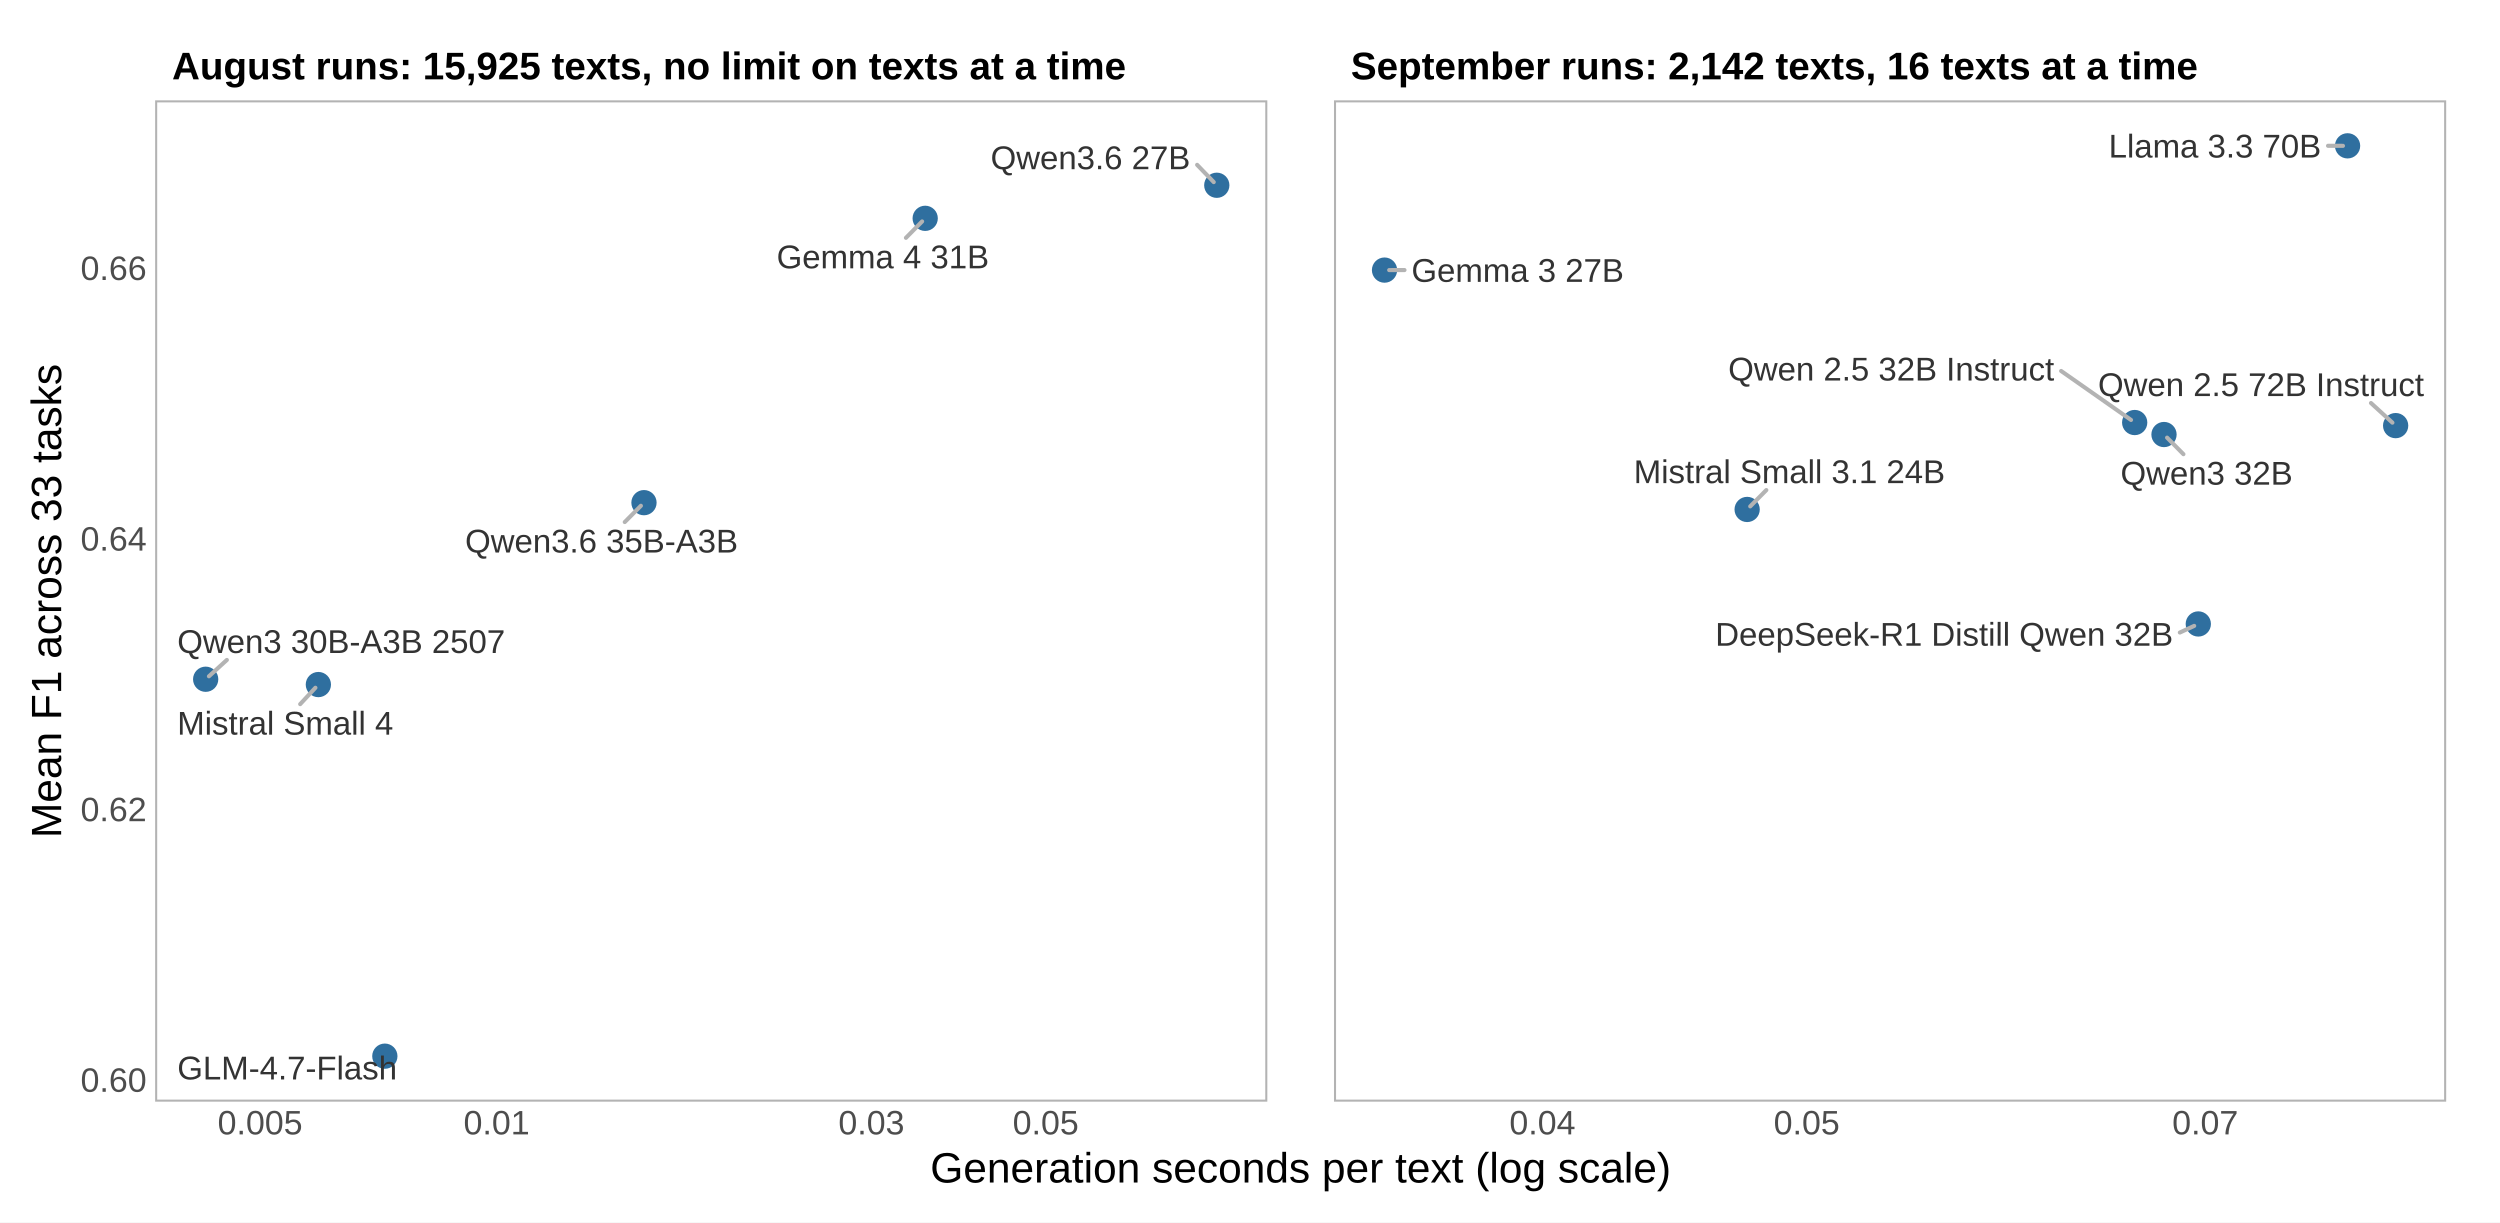
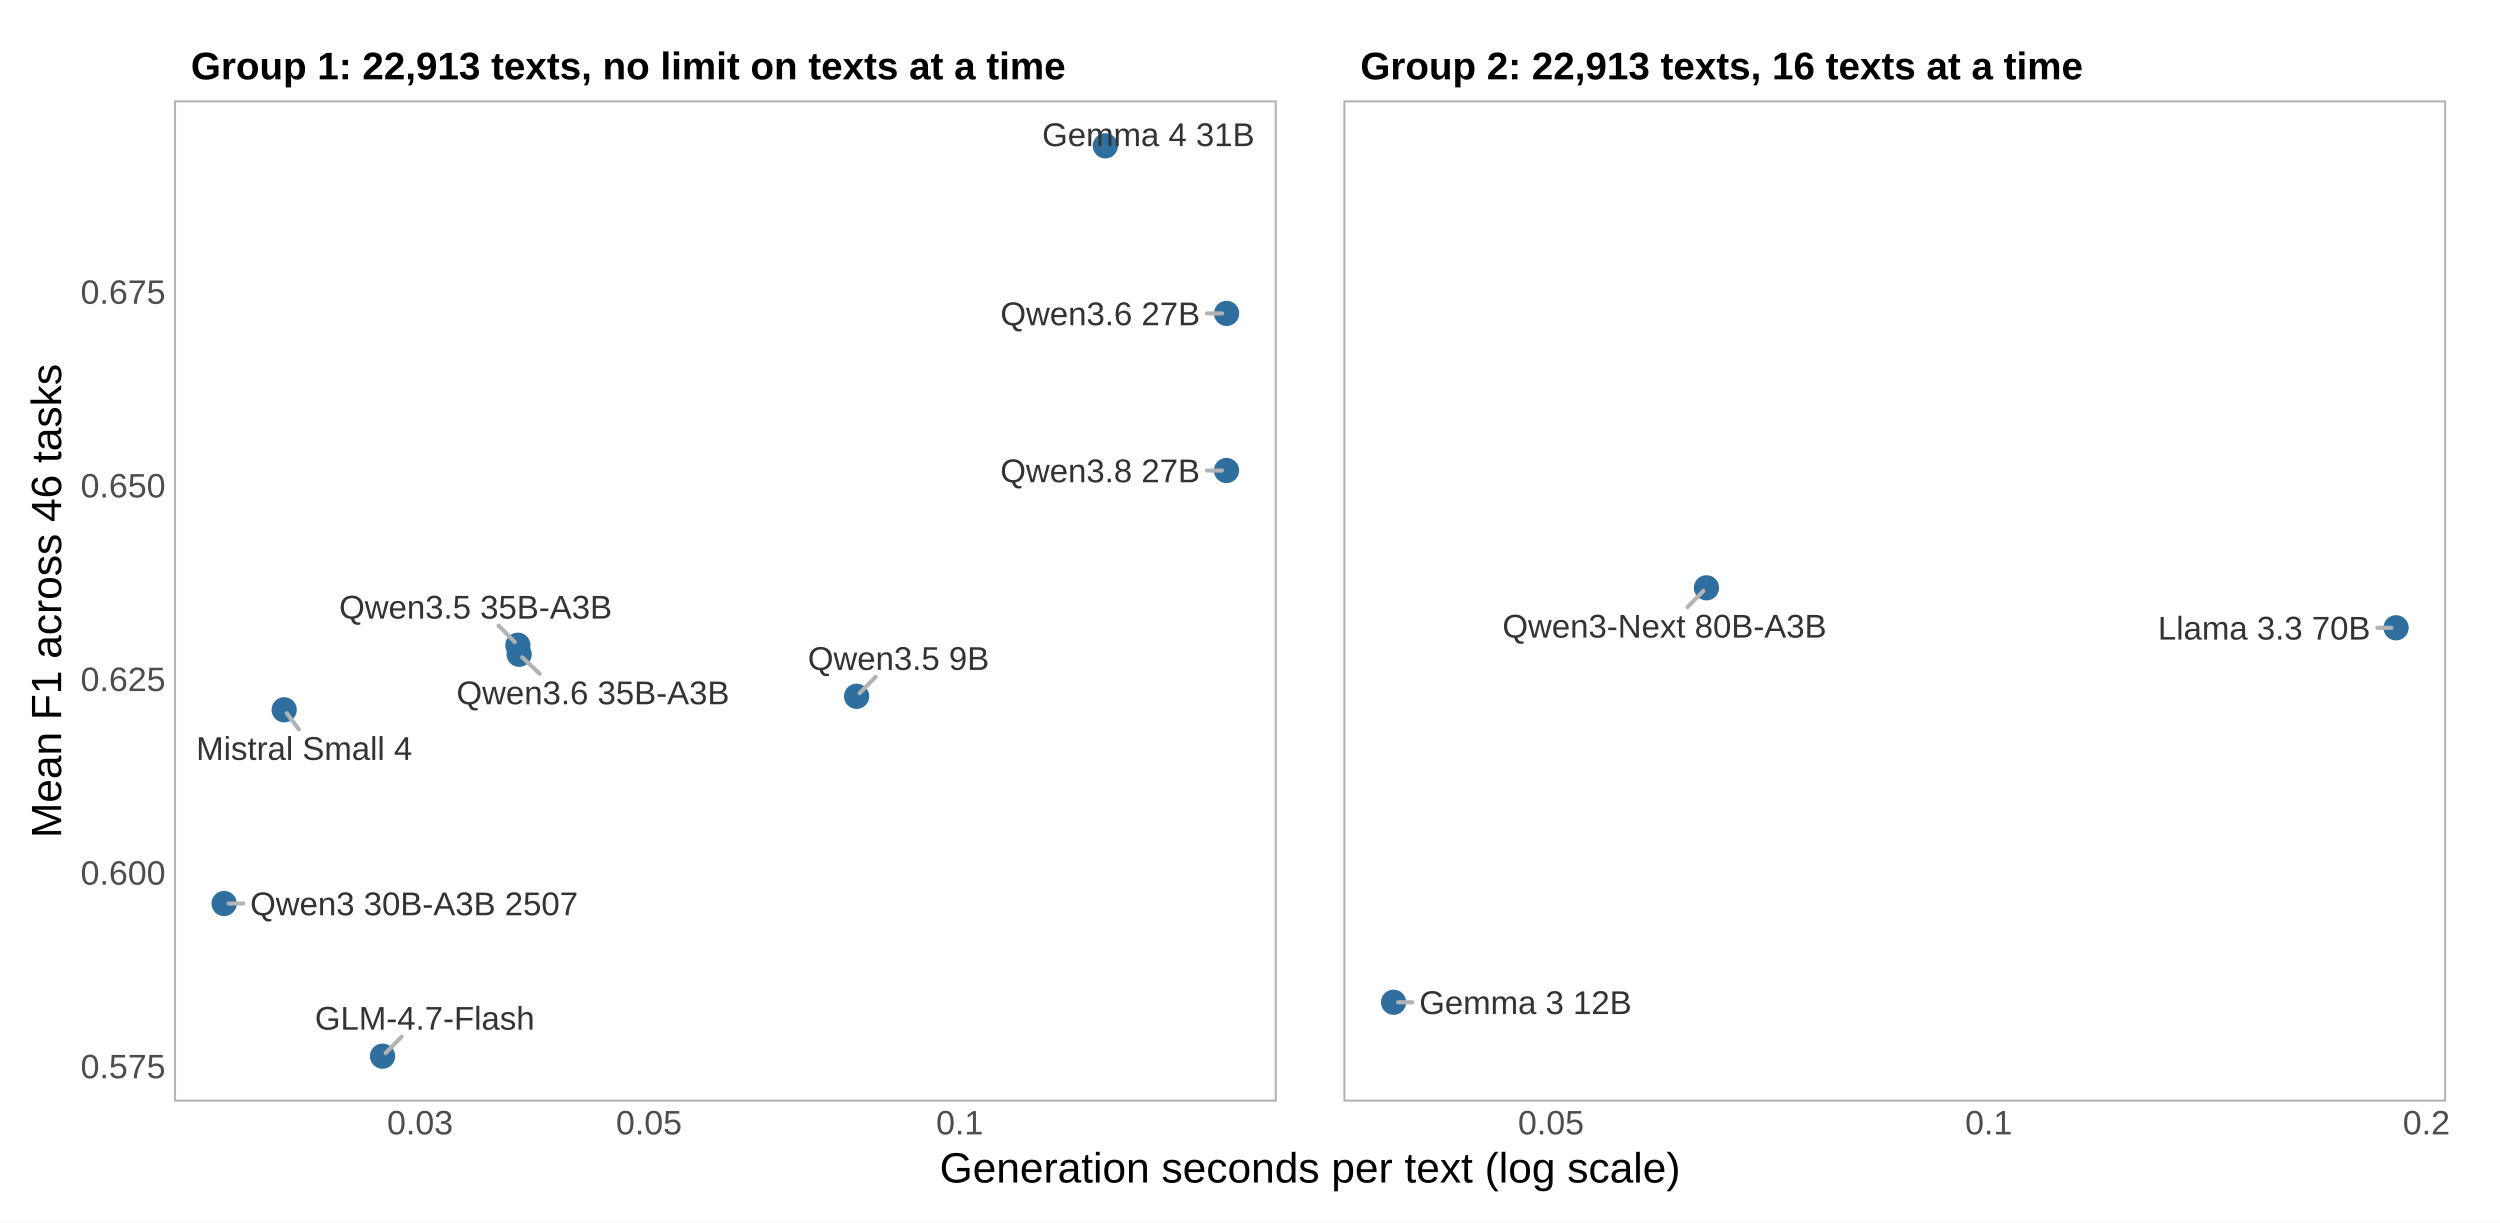
<svg xmlns="http://www.w3.org/2000/svg" width="648.00pt" height="316.80pt" viewBox="0 0 648.00 316.80">
  <g class="svglite">
    <defs>
      <style type="text/css">
    .svglite line, .svglite polyline, .svglite polygon, .svglite path, .svglite rect, .svglite circle {
      fill: none;
      stroke: #000000;
      stroke-linecap: round;
      stroke-linejoin: round;
      stroke-miterlimit: 10.00;
    }
    .svglite text {
      white-space: pre;
    }
    .svglite g.glyphgroup path {
      fill: inherit;
      stroke: none;
    }
  </style>
    </defs>
    <rect width="100%" height="100%" style="stroke: none; fill: #FFFFFF;" />
    <defs>
      <clipPath id="cpMC4wMHw2NDguMDB8MC4wMHwzMTYuODA=">
        <rect x="0.00" y="0.00" width="648.00" height="316.80" />
      </clipPath>
    </defs>
    <g clip-path="url(#cpMC4wMHw2NDguMDB8MC4wMHwzMTYuODA=)">
-       <rect x="-0" y="-0" width="648.00" height="316.80" style="stroke-width: 1.07; stroke: #FFFFFF; fill: #FFFFFF;" />
+       <rect x="0.00" y="-0" width="648.00" height="316.80" style="stroke-width: 1.07; stroke: #FFFFFF; fill: #FFFFFF;" />
    </g>
    <defs>
-       <clipPath id="cpNDAuMjF8MzI4LjQ5fDI2LjAwfDI4NS41NQ==">
-         <rect x="40.21" y="26.00" width="288.28" height="259.55" />
+       <clipPath id="cpNDUuMTB8MzMwLjkzfDI2LjAwfDI4NS41NQ==">
+         <rect x="45.10" y="26.00" width="285.84" height="259.55" />
      </clipPath>
    </defs>
-     <g clip-path="url(#cpNDAuMjF8MzI4LjQ5fDI2LjAwfDI4NS41NQ==)">
-       <rect x="40.21" y="26.00" width="288.28" height="259.55" style="stroke-width: 1.07; stroke: none; fill: #FFFFFF;" />
-       <circle cx="239.81" cy="56.59" r="2.92" style="stroke-width: 0.71; stroke: #2F6F9F; fill: #2F6F9F;" />
-       <circle cx="53.31" cy="176.06" r="2.92" style="stroke-width: 0.71; stroke: #2F6F9F; fill: #2F6F9F;" />
-       <circle cx="166.92" cy="130.29" r="2.92" style="stroke-width: 0.71; stroke: #2F6F9F; fill: #2F6F9F;" />
-       <circle cx="315.39" cy="48.02" r="2.92" style="stroke-width: 0.71; stroke: #2F6F9F; fill: #2F6F9F;" />
-       <circle cx="99.75" cy="273.76" r="2.92" style="stroke-width: 0.71; stroke: #2F6F9F; fill: #2F6F9F;" />
-       <circle cx="82.52" cy="177.44" r="2.92" style="stroke-width: 0.71; stroke: #2F6F9F; fill: #2F6F9F;" />
-       <line x1="234.82" y1="61.64" x2="239.01" y2="57.40" style="stroke-width: 1.07; stroke: #B3B3B3;" />
-       <line x1="58.80" y1="171.06" x2="54.16" y2="175.29" style="stroke-width: 1.07; stroke: #B3B3B3;" />
-       <line x1="161.94" y1="135.31" x2="166.12" y2="131.10" style="stroke-width: 1.07; stroke: #B3B3B3;" />
-       <line x1="310.30" y1="42.73" x2="314.60" y2="47.20" style="stroke-width: 1.07; stroke: #B3B3B3;" />
-       <line x1="77.81" y1="182.51" x2="81.75" y2="178.27" style="stroke-width: 1.07; stroke: #B3B3B3;" />
-       <text x="228.83" y="69.55" text-anchor="middle" style="font-size: 8.54px;fill: #333333; font-family: &quot;Arial&quot;;" textLength="55.05px" lengthAdjust="spacingAndGlyphs">Gemma 4 31B</text>
-       <text x="88.44" y="169.26" text-anchor="middle" style="font-size: 8.54px;fill: #333333; font-family: &quot;Arial&quot;;" textLength="84.95px" lengthAdjust="spacingAndGlyphs">Qwen3 30B-A3B 2507</text>
-       <text x="155.92" y="143.22" text-anchor="middle" style="font-size: 8.54px;fill: #333333; font-family: &quot;Arial&quot;;" textLength="70.70px" lengthAdjust="spacingAndGlyphs">Qwen3.6 35B-A3B</text>
-       <text x="282.64" y="43.86" text-anchor="middle" style="font-size: 8.54px;fill: #333333; font-family: &quot;Arial&quot;;" textLength="51.73px" lengthAdjust="spacingAndGlyphs">Qwen3.6 27B</text>
-       <text x="74.43" y="279.79" text-anchor="middle" style="font-size: 8.54px;fill: #333333; font-family: &quot;Arial&quot;;" textLength="56.94px" lengthAdjust="spacingAndGlyphs">GLM-4.7-Flash</text>
-       <text x="73.94" y="190.42" text-anchor="middle" style="font-size: 8.54px;fill: #333333; font-family: &quot;Arial&quot;;" textLength="55.95px" lengthAdjust="spacingAndGlyphs">Mistral Small 4</text>
-       <rect x="40.21" y="26.00" width="288.28" height="259.55" style="stroke-width: 1.07; stroke: #B3B3B3;" />
+     <g clip-path="url(#cpNDUuMTB8MzMwLjkzfDI2LjAwfDI4NS41NQ==)">
+       <rect x="45.10" y="26.00" width="285.84" height="259.55" style="stroke-width: 1.07; stroke: none; fill: #FFFFFF;" />
+       <circle cx="286.50" cy="37.80" r="2.92" style="stroke-width: 0.71; stroke: #2F6F9F; fill: #2F6F9F;" />
+       <circle cx="99.16" cy="273.76" r="2.92" style="stroke-width: 0.71; stroke: #2F6F9F; fill: #2F6F9F;" />
+       <circle cx="73.66" cy="183.98" r="2.92" style="stroke-width: 0.71; stroke: #2F6F9F; fill: #2F6F9F;" />
+       <circle cx="58.09" cy="234.19" r="2.92" style="stroke-width: 0.71; stroke: #2F6F9F; fill: #2F6F9F;" />
+       <circle cx="134.23" cy="167.24" r="2.92" style="stroke-width: 0.71; stroke: #2F6F9F; fill: #2F6F9F;" />
+       <circle cx="222.03" cy="180.48" r="2.92" style="stroke-width: 0.71; stroke: #2F6F9F; fill: #2F6F9F;" />
+       <circle cx="317.94" cy="81.23" r="2.92" style="stroke-width: 0.71; stroke: #2F6F9F; fill: #2F6F9F;" />
+       <circle cx="134.56" cy="169.59" r="2.92" style="stroke-width: 0.71; stroke: #2F6F9F; fill: #2F6F9F;" />
+       <circle cx="317.91" cy="121.96" r="2.92" style="stroke-width: 0.71; stroke: #2F6F9F; fill: #2F6F9F;" />
+       <line x1="104.12" y1="268.70" x2="99.96" y2="272.94" style="stroke-width: 1.07; stroke: #B3B3B3;" />
+       <line x1="77.46" y1="189.05" x2="74.33" y2="184.88" style="stroke-width: 1.07; stroke: #B3B3B3;" />
+       <line x1="63.05" y1="234.18" x2="59.28" y2="234.19" style="stroke-width: 1.07; stroke: #B3B3B3;" />
+       <line x1="129.24" y1="162.15" x2="133.43" y2="166.43" style="stroke-width: 1.07; stroke: #B3B3B3;" />
+       <line x1="226.96" y1="175.45" x2="222.82" y2="179.67" style="stroke-width: 1.07; stroke: #B3B3B3;" />
+       <line x1="312.84" y1="81.24" x2="316.75" y2="81.23" style="stroke-width: 1.07; stroke: #B3B3B3;" />
+       <line x1="139.89" y1="174.64" x2="135.38" y2="170.38" style="stroke-width: 1.07; stroke: #B3B3B3;" />
+       <line x1="312.82" y1="121.96" x2="316.72" y2="121.96" style="stroke-width: 1.07; stroke: #B3B3B3;" />
+       <text x="297.65" y="37.88" text-anchor="middle" style="font-size: 8.54px;fill: #333333; font-family: &quot;Arial&quot;;" textLength="55.05px" lengthAdjust="spacingAndGlyphs">Gemma 4 31B</text>
+       <text x="110.09" y="266.90" text-anchor="middle" style="font-size: 8.54px;fill: #333333; font-family: &quot;Arial&quot;;" textLength="56.94px" lengthAdjust="spacingAndGlyphs">GLM-4.7-Flash</text>
+       <text x="78.85" y="196.97" text-anchor="middle" style="font-size: 8.54px;fill: #333333; font-family: &quot;Arial&quot;;" textLength="55.95px" lengthAdjust="spacingAndGlyphs">Mistral Small 4</text>
+       <text x="107.33" y="237.24" text-anchor="middle" style="font-size: 8.54px;fill: #333333; font-family: &quot;Arial&quot;;" textLength="84.95px" lengthAdjust="spacingAndGlyphs">Qwen3 30B-A3B 2507</text>
+       <text x="123.27" y="160.35" text-anchor="middle" style="font-size: 8.54px;fill: #333333; font-family: &quot;Arial&quot;;" textLength="70.70px" lengthAdjust="spacingAndGlyphs">Qwen3.5 35B-A3B</text>
+       <text x="232.89" y="173.65" text-anchor="middle" style="font-size: 8.54px;fill: #333333; font-family: &quot;Arial&quot;;" textLength="46.98px" lengthAdjust="spacingAndGlyphs">Qwen3.5 9B</text>
+       <text x="285.18" y="84.30" text-anchor="middle" style="font-size: 8.54px;fill: #333333; font-family: &quot;Arial&quot;;" textLength="51.73px" lengthAdjust="spacingAndGlyphs">Qwen3.6 27B</text>
+       <text x="153.69" y="182.55" text-anchor="middle" style="font-size: 8.54px;fill: #333333; font-family: &quot;Arial&quot;;" textLength="70.70px" lengthAdjust="spacingAndGlyphs">Qwen3.6 35B-A3B</text>
+       <text x="285.15" y="125.01" text-anchor="middle" style="font-size: 8.54px;fill: #333333; font-family: &quot;Arial&quot;;" textLength="51.73px" lengthAdjust="spacingAndGlyphs">Qwen3.8 27B</text>
+       <rect x="45.10" y="26.00" width="285.84" height="259.55" style="stroke-width: 1.07; stroke: #B3B3B3;" />
    </g>
    <g clip-path="url(#cpMC4wMHw2NDguMDB8MC4wMHwzMTYuODA=)">
</g>
    <defs>
-       <clipPath id="cpMzQ1Ljc3fDYzNC4wNXwyNi4wMHwyODUuNTU=">
-         <rect x="345.77" y="26.00" width="288.28" height="259.55" />
+       <clipPath id="cpMzQ4LjIxfDYzNC4wNXwyNi4wMHwyODUuNTU=">
+         <rect x="348.21" y="26.00" width="285.84" height="259.55" />
      </clipPath>
    </defs>
-     <g clip-path="url(#cpMzQ1Ljc3fDYzNC4wNXwyNi4wMHwyODUuNTU=)">
-       <rect x="345.77" y="26.00" width="288.28" height="259.55" style="stroke-width: 1.07; stroke: none; fill: #FFFFFF;" />
-       <circle cx="608.49" cy="37.80" r="2.92" style="stroke-width: 0.71; stroke: #2F6F9F; fill: #2F6F9F;" />
-       <circle cx="358.87" cy="70.01" r="2.92" style="stroke-width: 0.71; stroke: #2F6F9F; fill: #2F6F9F;" />
-       <circle cx="553.31" cy="109.52" r="2.92" style="stroke-width: 0.71; stroke: #2F6F9F; fill: #2F6F9F;" />
-       <circle cx="620.95" cy="110.32" r="2.92" style="stroke-width: 0.71; stroke: #2F6F9F; fill: #2F6F9F;" />
-       <circle cx="560.91" cy="112.63" r="2.92" style="stroke-width: 0.71; stroke: #2F6F9F; fill: #2F6F9F;" />
-       <circle cx="452.86" cy="132.05" r="2.92" style="stroke-width: 0.71; stroke: #2F6F9F; fill: #2F6F9F;" />
-       <circle cx="569.80" cy="161.73" r="2.92" style="stroke-width: 0.71; stroke: #2F6F9F; fill: #2F6F9F;" />
-       <line x1="603.43" y1="37.79" x2="607.29" y2="37.80" style="stroke-width: 1.07; stroke: #B3B3B3;" />
-       <line x1="364.04" y1="70.00" x2="360.08" y2="70.01" style="stroke-width: 1.07; stroke: #B3B3B3;" />
-       <line x1="534.25" y1="96.16" x2="552.36" y2="108.85" style="stroke-width: 1.07; stroke: #B3B3B3;" />
-       <line x1="614.56" y1="104.47" x2="620.11" y2="109.55" style="stroke-width: 1.07; stroke: #B3B3B3;" />
-       <line x1="565.94" y1="117.72" x2="561.71" y2="113.44" style="stroke-width: 1.07; stroke: #B3B3B3;" />
-       <line x1="457.83" y1="127.03" x2="453.66" y2="131.25" style="stroke-width: 1.07; stroke: #B3B3B3;" />
-       <line x1="565.02" y1="163.95" x2="568.73" y2="162.23" style="stroke-width: 1.07; stroke: #B3B3B3;" />
-       <text x="574.10" y="40.84" text-anchor="middle" style="font-size: 8.54px;fill: #333333; font-family: &quot;Arial&quot;;" textLength="55.06px" lengthAdjust="spacingAndGlyphs">Llama 3.3 70B</text>
-       <text x="393.37" y="73.06" text-anchor="middle" style="font-size: 8.54px;fill: #333333; font-family: &quot;Arial&quot;;" textLength="55.05px" lengthAdjust="spacingAndGlyphs">Gemma 3 27B</text>
-       <text x="490.20" y="98.63" text-anchor="middle" style="font-size: 8.54px;fill: #333333; font-family: &quot;Arial&quot;;" textLength="84.48px" lengthAdjust="spacingAndGlyphs">Qwen 2.5 32B Instruct</text>
-       <text x="586.05" y="102.67" text-anchor="middle" style="font-size: 8.54px;fill: #333333; font-family: &quot;Arial&quot;;" textLength="84.48px" lengthAdjust="spacingAndGlyphs">Qwen 2.5 72B Instruct</text>
-       <text x="571.95" y="125.63" text-anchor="middle" style="font-size: 8.54px;fill: #333333; font-family: &quot;Arial&quot;;" textLength="44.61px" lengthAdjust="spacingAndGlyphs">Qwen3 32B</text>
-       <text x="463.81" y="125.23" text-anchor="middle" style="font-size: 8.54px;fill: #333333; font-family: &quot;Arial&quot;;" textLength="80.64px" lengthAdjust="spacingAndGlyphs">Mistral Small 3.1 24B</text>
-       <text x="503.93" y="167.38" text-anchor="middle" style="font-size: 8.54px;fill: #333333; font-family: &quot;Arial&quot;;" textLength="118.58px" lengthAdjust="spacingAndGlyphs">DeepSeek-R1 Distill Qwen 32B</text>
-       <rect x="345.77" y="26.00" width="288.28" height="259.55" style="stroke-width: 1.07; stroke: #B3B3B3;" />
+     <g clip-path="url(#cpMzQ4LjIxfDYzNC4wNXwyNi4wMHwyODUuNTU=)">
+       <rect x="348.21" y="26.00" width="285.84" height="259.55" style="stroke-width: 1.07; stroke: none; fill: #FFFFFF;" />
+       <circle cx="361.21" cy="259.78" r="2.92" style="stroke-width: 0.71; stroke: #2F6F9F; fill: #2F6F9F;" />
+       <circle cx="621.06" cy="162.72" r="2.92" style="stroke-width: 0.71; stroke: #2F6F9F; fill: #2F6F9F;" />
+       <circle cx="442.31" cy="152.36" r="2.92" style="stroke-width: 0.71; stroke: #2F6F9F; fill: #2F6F9F;" />
+       <line x1="366.07" y1="259.78" x2="362.40" y2="259.78" style="stroke-width: 1.07; stroke: #B3B3B3;" />
+       <line x1="616.20" y1="162.72" x2="619.86" y2="162.72" style="stroke-width: 1.07; stroke: #B3B3B3;" />
+       <line x1="437.40" y1="157.36" x2="441.52" y2="153.17" style="stroke-width: 1.07; stroke: #B3B3B3;" />
+       <text x="395.39" y="262.84" text-anchor="middle" style="font-size: 8.54px;fill: #333333; font-family: &quot;Arial&quot;;" textLength="55.05px" lengthAdjust="spacingAndGlyphs">Gemma 3 12B</text>
+       <text x="586.87" y="165.78" text-anchor="middle" style="font-size: 8.54px;fill: #333333; font-family: &quot;Arial&quot;;" textLength="55.06px" lengthAdjust="spacingAndGlyphs">Llama 3.3 70B</text>
+       <text x="431.43" y="165.27" text-anchor="middle" style="font-size: 8.54px;fill: #333333; font-family: &quot;Arial&quot;;" textLength="83.97px" lengthAdjust="spacingAndGlyphs">Qwen3-Next 80B-A3B</text>
+       <rect x="348.21" y="26.00" width="285.84" height="259.55" style="stroke-width: 1.07; stroke: #B3B3B3;" />
    </g>
    <g clip-path="url(#cpMC4wMHw2NDguMDB8MC4wMHwzMTYuODA=)">
</g>
    <defs>
-       <clipPath id="cpNDAuMjF8MzI4LjQ5fDcuOTd8MjYuMDA=">
-         <rect x="40.21" y="7.97" width="288.28" height="18.03" />
+       <clipPath id="cpNDUuMTB8MzMwLjkzfDcuOTd8MjYuMDA=">
+         <rect x="45.10" y="7.97" width="285.84" height="18.03" />
      </clipPath>
    </defs>
-     <g clip-path="url(#cpNDAuMjF8MzI4LjQ5fDcuOTd8MjYuMDA=)">
-       <text x="44.59" y="20.57" style="font-size: 10.00px; font-weight: bold; font-family: &quot;Arial&quot;;" textLength="247.33px" lengthAdjust="spacingAndGlyphs">August runs: 15,925 texts, no limit on texts at a time</text>
+     <g clip-path="url(#cpNDUuMTB8MzMwLjkzfDcuOTd8MjYuMDA=)">
+       <text x="49.48" y="20.57" style="font-size: 10.00px; font-weight: bold; font-family: &quot;Arial&quot;;" textLength="226.78px" lengthAdjust="spacingAndGlyphs">Group 1: 22,913 texts, no limit on texts at a time</text>
    </g>
    <g clip-path="url(#cpMC4wMHw2NDguMDB8MC4wMHwzMTYuODA=)">
</g>
    <defs>
-       <clipPath id="cpMzQ1Ljc3fDYzNC4wNXw3Ljk3fDI2LjAw">
-         <rect x="345.77" y="7.97" width="288.28" height="18.03" />
+       <clipPath id="cpMzQ4LjIxfDYzNC4wNXw3Ljk3fDI2LjAw">
+         <rect x="348.21" y="7.97" width="285.84" height="18.03" />
      </clipPath>
    </defs>
-     <g clip-path="url(#cpMzQ1Ljc3fDYzNC4wNXw3Ljk3fDI2LjAw)">
-       <text x="350.15" y="20.57" style="font-size: 10.00px; font-weight: bold; font-family: &quot;Arial&quot;;" textLength="219.58px" lengthAdjust="spacingAndGlyphs">September runs: 2,142 texts, 16 texts at a time</text>
+     <g clip-path="url(#cpMzQ4LjIxfDYzNC4wNXw3Ljk3fDI2LjAw)">
+       <text x="352.60" y="20.57" style="font-size: 10.00px; font-weight: bold; font-family: &quot;Arial&quot;;" textLength="187.34px" lengthAdjust="spacingAndGlyphs">Group 2: 22,913 texts, 16 texts at a time</text>
    </g>
    <g clip-path="url(#cpMC4wMHw2NDguMDB8MC4wMHwzMTYuODA=)">
-       <text x="67.42" y="294.04" text-anchor="middle" style="font-size: 8.80px;fill: #4D4D4D; font-family: &quot;Arial&quot;;" textLength="22.00px" lengthAdjust="spacingAndGlyphs">0.005</text>
-       <text x="128.72" y="294.04" text-anchor="middle" style="font-size: 8.80px;fill: #4D4D4D; font-family: &quot;Arial&quot;;" textLength="17.11px" lengthAdjust="spacingAndGlyphs">0.01</text>
-       <text x="225.88" y="294.04" text-anchor="middle" style="font-size: 8.80px;fill: #4D4D4D; font-family: &quot;Arial&quot;;" textLength="17.11px" lengthAdjust="spacingAndGlyphs">0.03</text>
-       <text x="271.05" y="294.04" text-anchor="middle" style="font-size: 8.80px;fill: #4D4D4D; font-family: &quot;Arial&quot;;" textLength="17.11px" lengthAdjust="spacingAndGlyphs">0.05</text>
-       <text x="399.80" y="294.04" text-anchor="middle" style="font-size: 8.80px;fill: #4D4D4D; font-family: &quot;Arial&quot;;" textLength="17.11px" lengthAdjust="spacingAndGlyphs">0.04</text>
-       <text x="468.30" y="294.04" text-anchor="middle" style="font-size: 8.80px;fill: #4D4D4D; font-family: &quot;Arial&quot;;" textLength="17.11px" lengthAdjust="spacingAndGlyphs">0.05</text>
-       <text x="571.60" y="294.04" text-anchor="middle" style="font-size: 8.80px;fill: #4D4D4D; font-family: &quot;Arial&quot;;" textLength="17.11px" lengthAdjust="spacingAndGlyphs">0.07</text>
-       <text x="38.01" y="283.00" text-anchor="end" style="font-size: 8.80px;fill: #4D4D4D; font-family: &quot;Arial&quot;;" textLength="17.11px" lengthAdjust="spacingAndGlyphs">0.60</text>
-       <text x="38.01" y="212.86" text-anchor="end" style="font-size: 8.80px;fill: #4D4D4D; font-family: &quot;Arial&quot;;" textLength="17.11px" lengthAdjust="spacingAndGlyphs">0.62</text>
-       <text x="38.01" y="142.72" text-anchor="end" style="font-size: 8.80px;fill: #4D4D4D; font-family: &quot;Arial&quot;;" textLength="17.11px" lengthAdjust="spacingAndGlyphs">0.64</text>
-       <text x="38.01" y="72.58" text-anchor="end" style="font-size: 8.80px;fill: #4D4D4D; font-family: &quot;Arial&quot;;" textLength="17.11px" lengthAdjust="spacingAndGlyphs">0.66</text>
-       <text x="337.13" y="306.51" text-anchor="middle" style="font-size: 11.00px; font-family: &quot;Arial&quot;;" textLength="192.12px" lengthAdjust="spacingAndGlyphs">Generation seconds per text (log scale)</text>
-       <text transform="translate(15.85,155.78) rotate(-90)" text-anchor="middle" style="font-size: 11.00px; font-family: &quot;Arial&quot;;" textLength="122.97px" lengthAdjust="spacingAndGlyphs">Mean F1 across 33 tasks</text>
+       <text x="108.88" y="294.04" text-anchor="middle" style="font-size: 8.80px;fill: #4D4D4D; font-family: &quot;Arial&quot;;" textLength="17.11px" lengthAdjust="spacingAndGlyphs">0.03</text>
+       <text x="168.22" y="294.04" text-anchor="middle" style="font-size: 8.80px;fill: #4D4D4D; font-family: &quot;Arial&quot;;" textLength="17.11px" lengthAdjust="spacingAndGlyphs">0.05</text>
+       <text x="248.75" y="294.04" text-anchor="middle" style="font-size: 8.80px;fill: #4D4D4D; font-family: &quot;Arial&quot;;" textLength="12.22px" lengthAdjust="spacingAndGlyphs">0.1</text>
+       <text x="402.02" y="294.04" text-anchor="middle" style="font-size: 8.80px;fill: #4D4D4D; font-family: &quot;Arial&quot;;" textLength="17.11px" lengthAdjust="spacingAndGlyphs">0.05</text>
+       <text x="515.47" y="294.04" text-anchor="middle" style="font-size: 8.80px;fill: #4D4D4D; font-family: &quot;Arial&quot;;" textLength="12.22px" lengthAdjust="spacingAndGlyphs">0.1</text>
+       <text x="628.92" y="294.04" text-anchor="middle" style="font-size: 8.80px;fill: #4D4D4D; font-family: &quot;Arial&quot;;" textLength="12.22px" lengthAdjust="spacingAndGlyphs">0.2</text>
+       <text x="42.91" y="279.49" text-anchor="end" style="font-size: 8.80px;fill: #4D4D4D; font-family: &quot;Arial&quot;;" textLength="22.00px" lengthAdjust="spacingAndGlyphs">0.575</text>
+       <text x="42.91" y="229.31" text-anchor="end" style="font-size: 8.80px;fill: #4D4D4D; font-family: &quot;Arial&quot;;" textLength="22.00px" lengthAdjust="spacingAndGlyphs">0.600</text>
+       <text x="42.91" y="179.12" text-anchor="end" style="font-size: 8.80px;fill: #4D4D4D; font-family: &quot;Arial&quot;;" textLength="22.00px" lengthAdjust="spacingAndGlyphs">0.625</text>
+       <text x="42.91" y="128.94" text-anchor="end" style="font-size: 8.80px;fill: #4D4D4D; font-family: &quot;Arial&quot;;" textLength="22.00px" lengthAdjust="spacingAndGlyphs">0.650</text>
+       <text x="42.91" y="78.75" text-anchor="end" style="font-size: 8.80px;fill: #4D4D4D; font-family: &quot;Arial&quot;;" textLength="22.00px" lengthAdjust="spacingAndGlyphs">0.675</text>
+       <text x="339.57" y="306.51" text-anchor="middle" style="font-size: 11.00px; font-family: &quot;Arial&quot;;" textLength="192.12px" lengthAdjust="spacingAndGlyphs">Generation seconds per text (log scale)</text>
+       <text transform="translate(15.85,155.78) rotate(-90)" text-anchor="middle" style="font-size: 11.00px; font-family: &quot;Arial&quot;;" textLength="122.97px" lengthAdjust="spacingAndGlyphs">Mean F1 across 46 tasks</text>
    </g>
  </g>
</svg>
